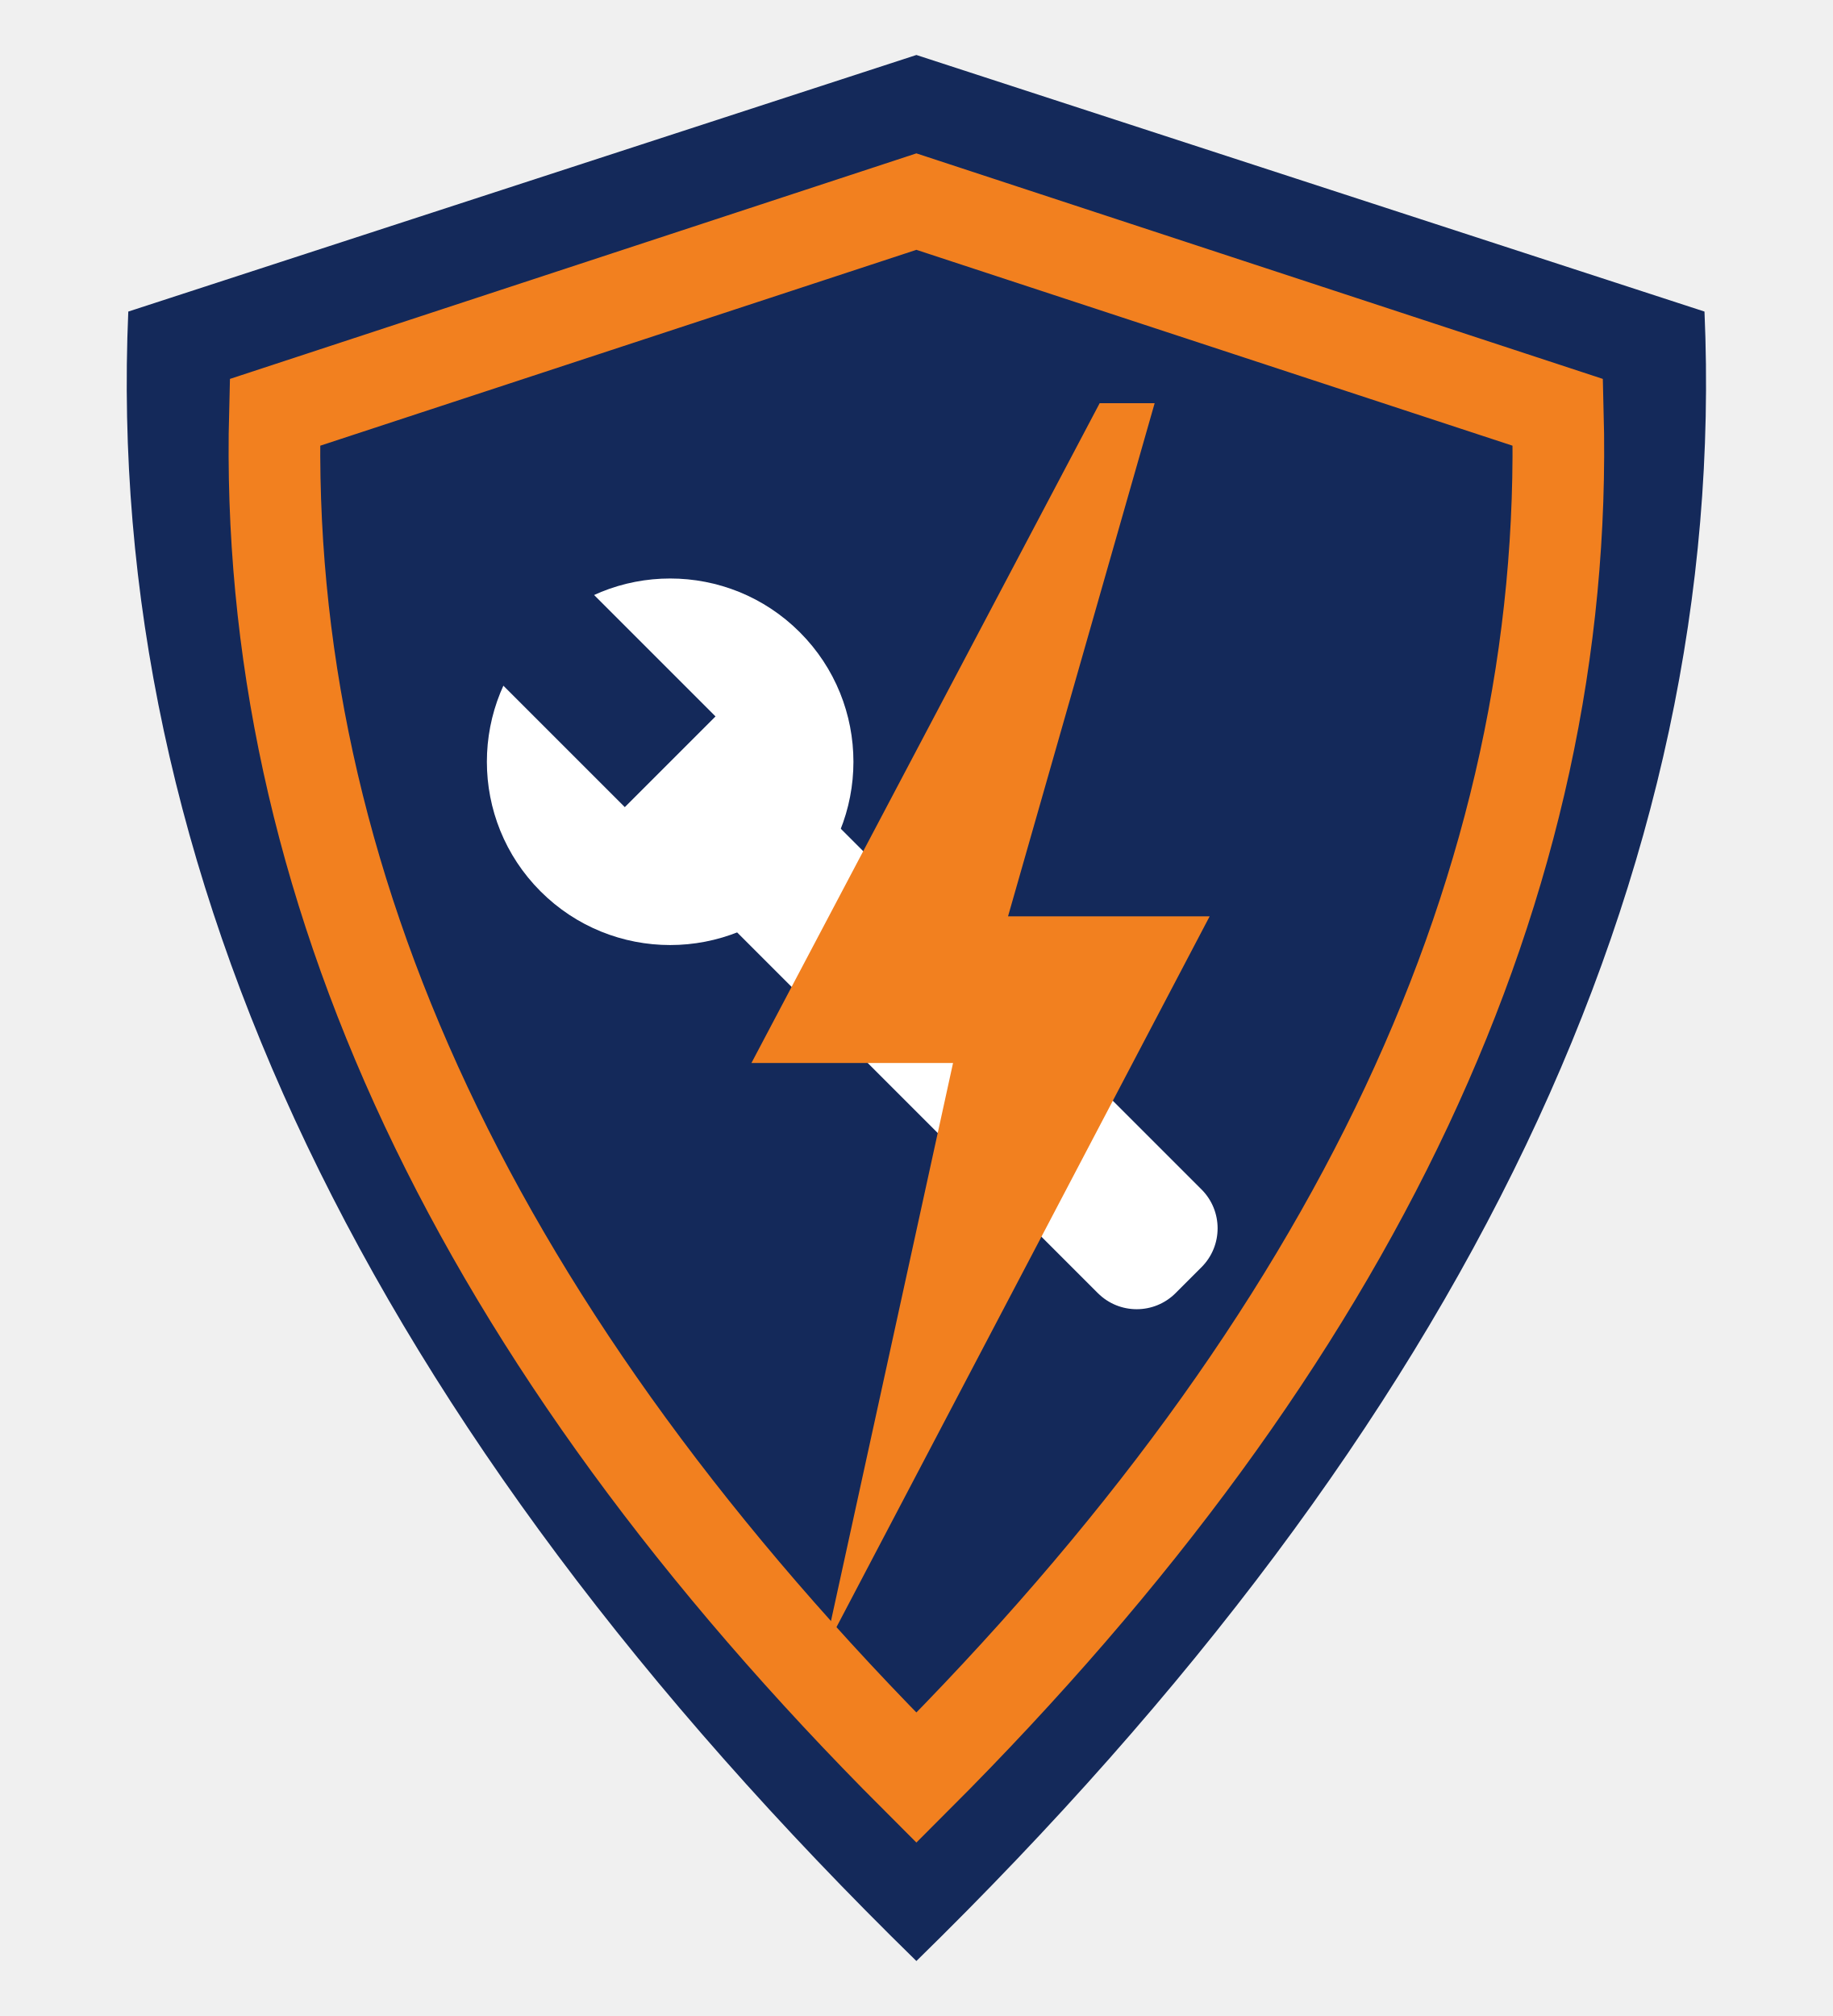
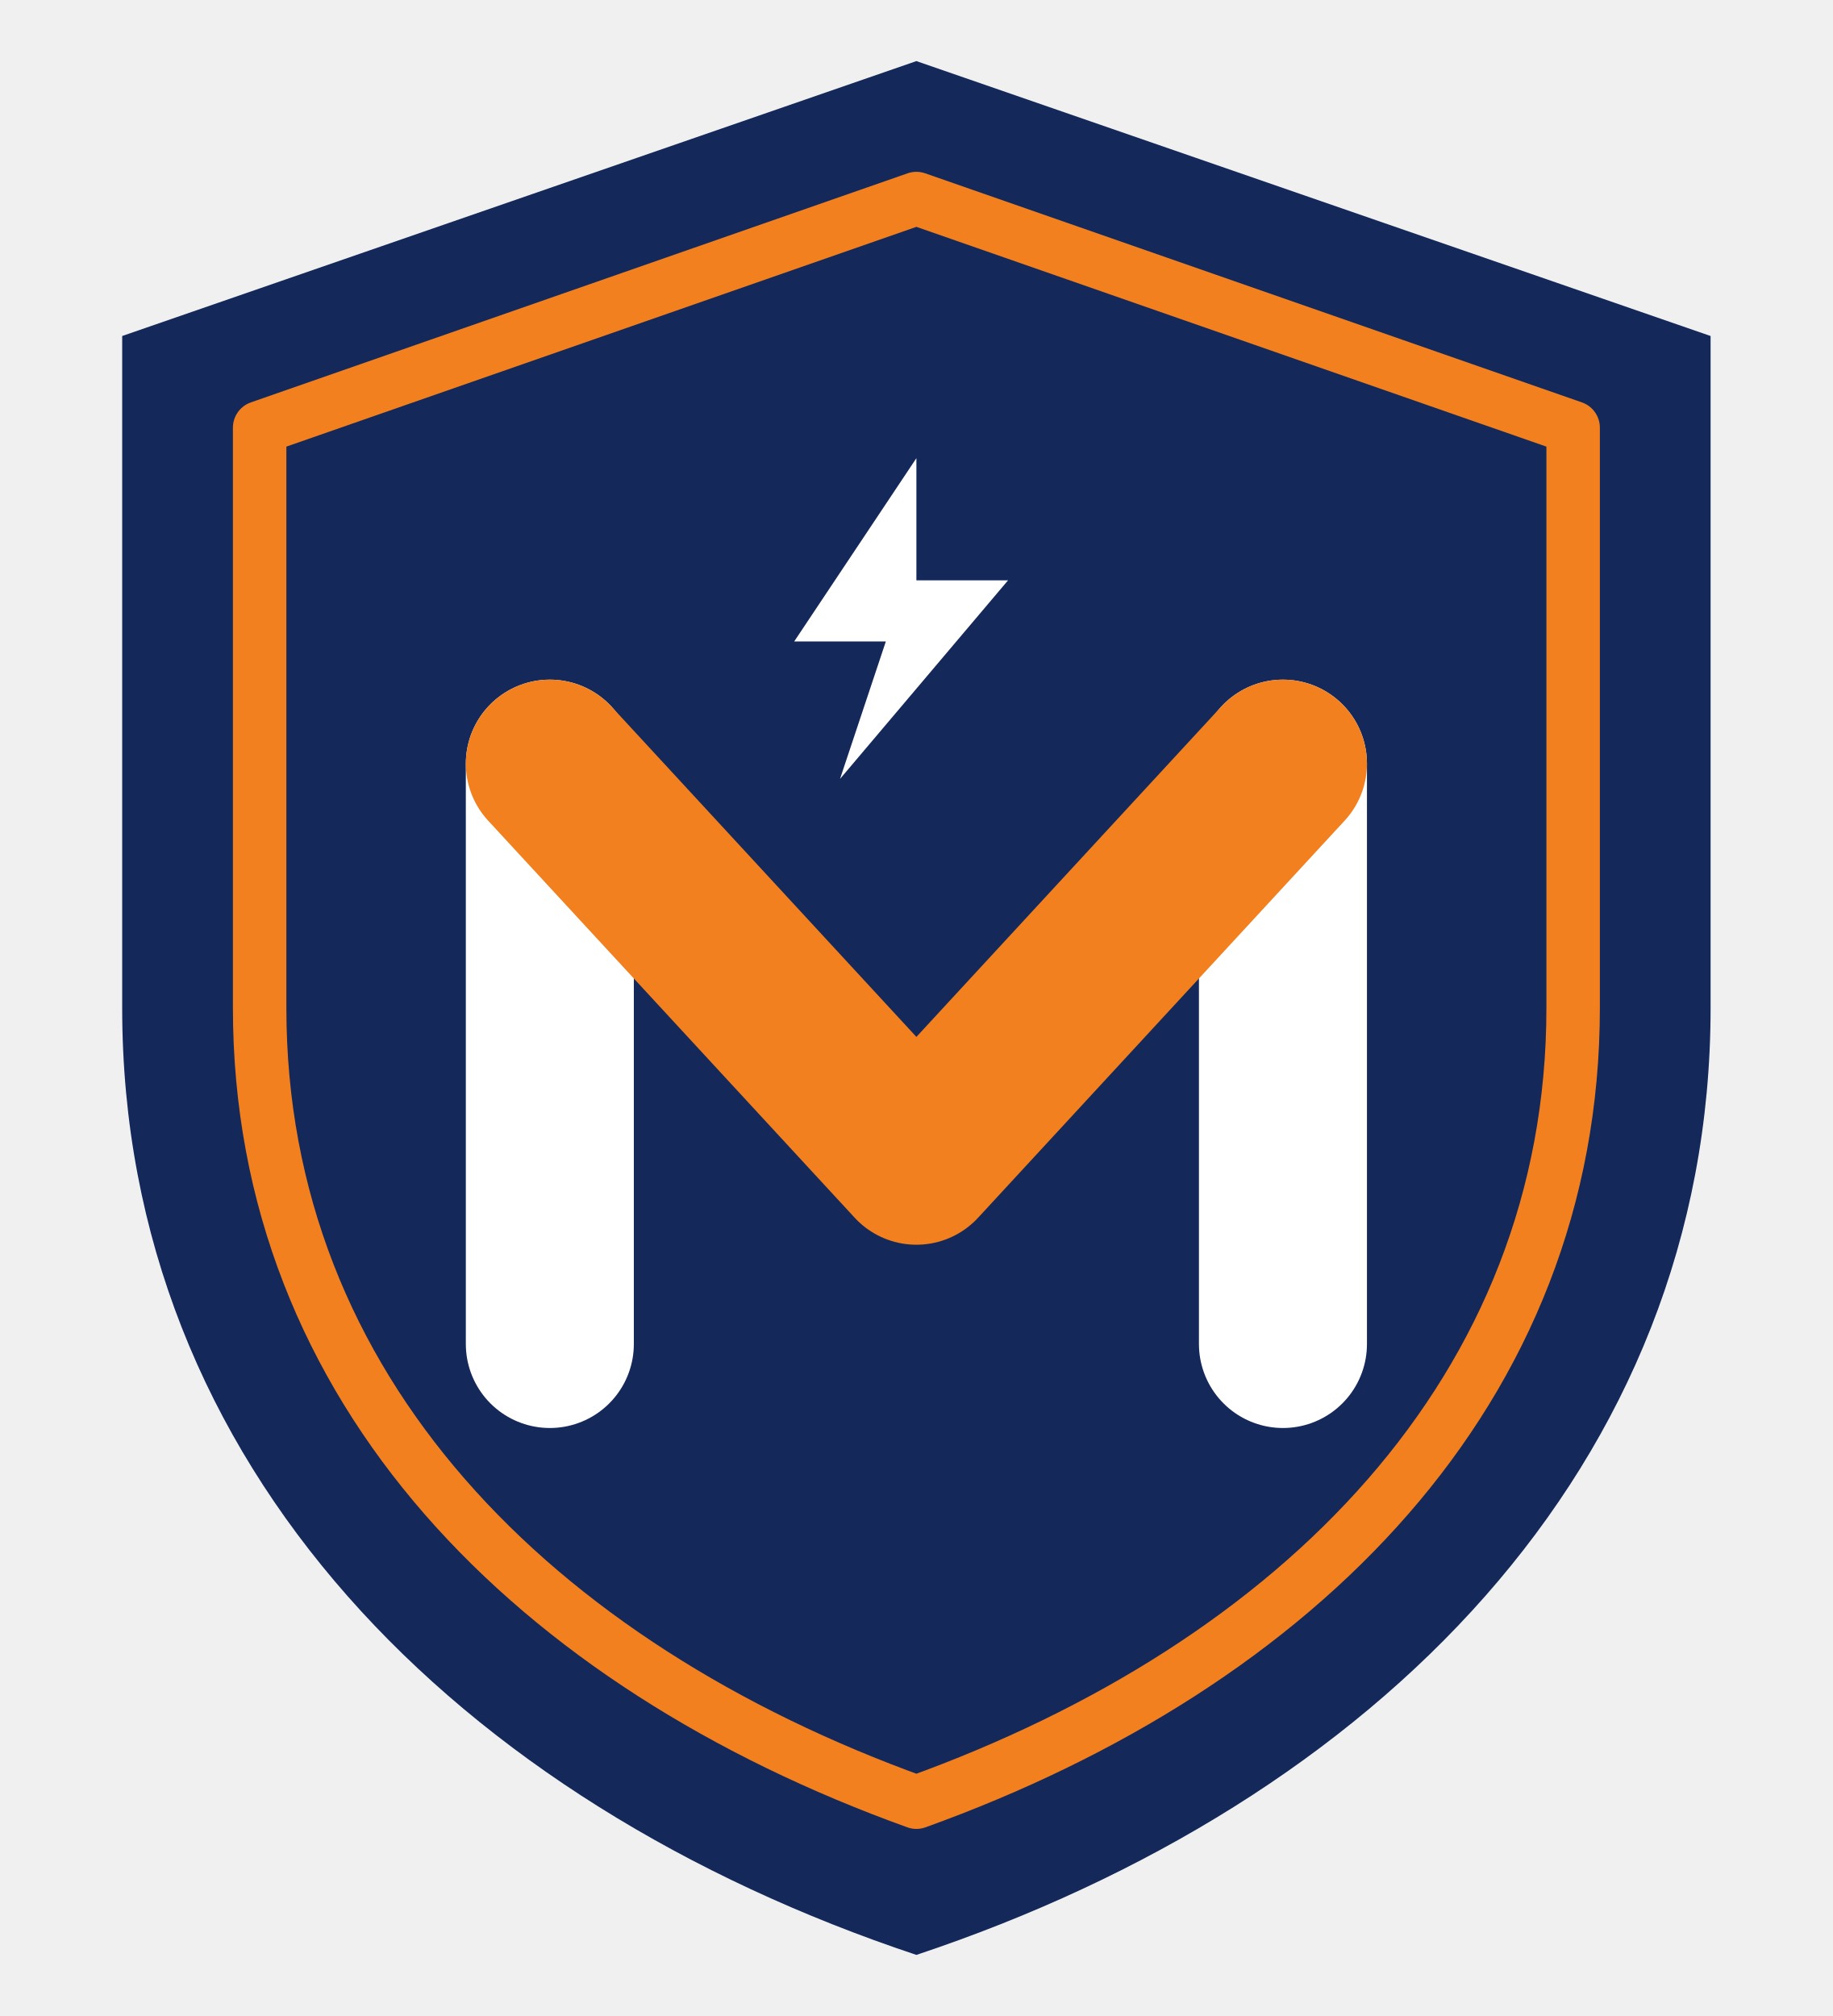
- <svg xmlns="http://www.w3.org/2000/svg" viewBox="0 0 100 110" role="img" aria-label="Mechanix Pro">
-   <path d="M50 3 L93 17 Q95 63 50 107 Q5 63 7 17 Z" fill="#14295A" />
-   <path d="M50 11 L85 22.5 Q86 61 50 97 Q14 61 15 22.5 Z" fill="none" stroke="#F2801F" stroke-width="5" />
-   <g transform="rotate(-45 50 55)">
-     <rect x="46" y="40" width="8" height="36" rx="3" fill="#fff" />
-     <circle cx="50" cy="36" r="10" fill="#fff" />
-     <rect x="46.5" y="24" width="7" height="12" fill="#14295A" />
+ <svg xmlns="http://www.w3.org/2000/svg" viewBox="0 0 120 132" role="img" aria-label="Mechanix Pro">
+   <path d="M60 4 112 22v44c0 30-22 52-52 62C30 118 8 96 8 66V22z" fill="#14295A" />
+   <path d="M60 13 103 28v38c0 25-18 43-43 52-25-9-43-27-43-52V28z" fill="none" stroke="#F2801F" stroke-width="3.5" stroke-linejoin="round" />
+   <g fill="none" stroke-linecap="round" stroke-linejoin="round" stroke-width="11">
+     <path d="M36 88V50M84 88V50" stroke="#fff" />
+     <path d="M36 50 60 76 84 50" stroke="#F2801F" />
  </g>
-   <polygon points="60,22 41,58 52,58 45,90 66,50 55,50 63,22" fill="#F2801F" />
+   <path d="M60 30 52 42h6l-3 9 11-13h-6z" fill="#fff" />
</svg>
